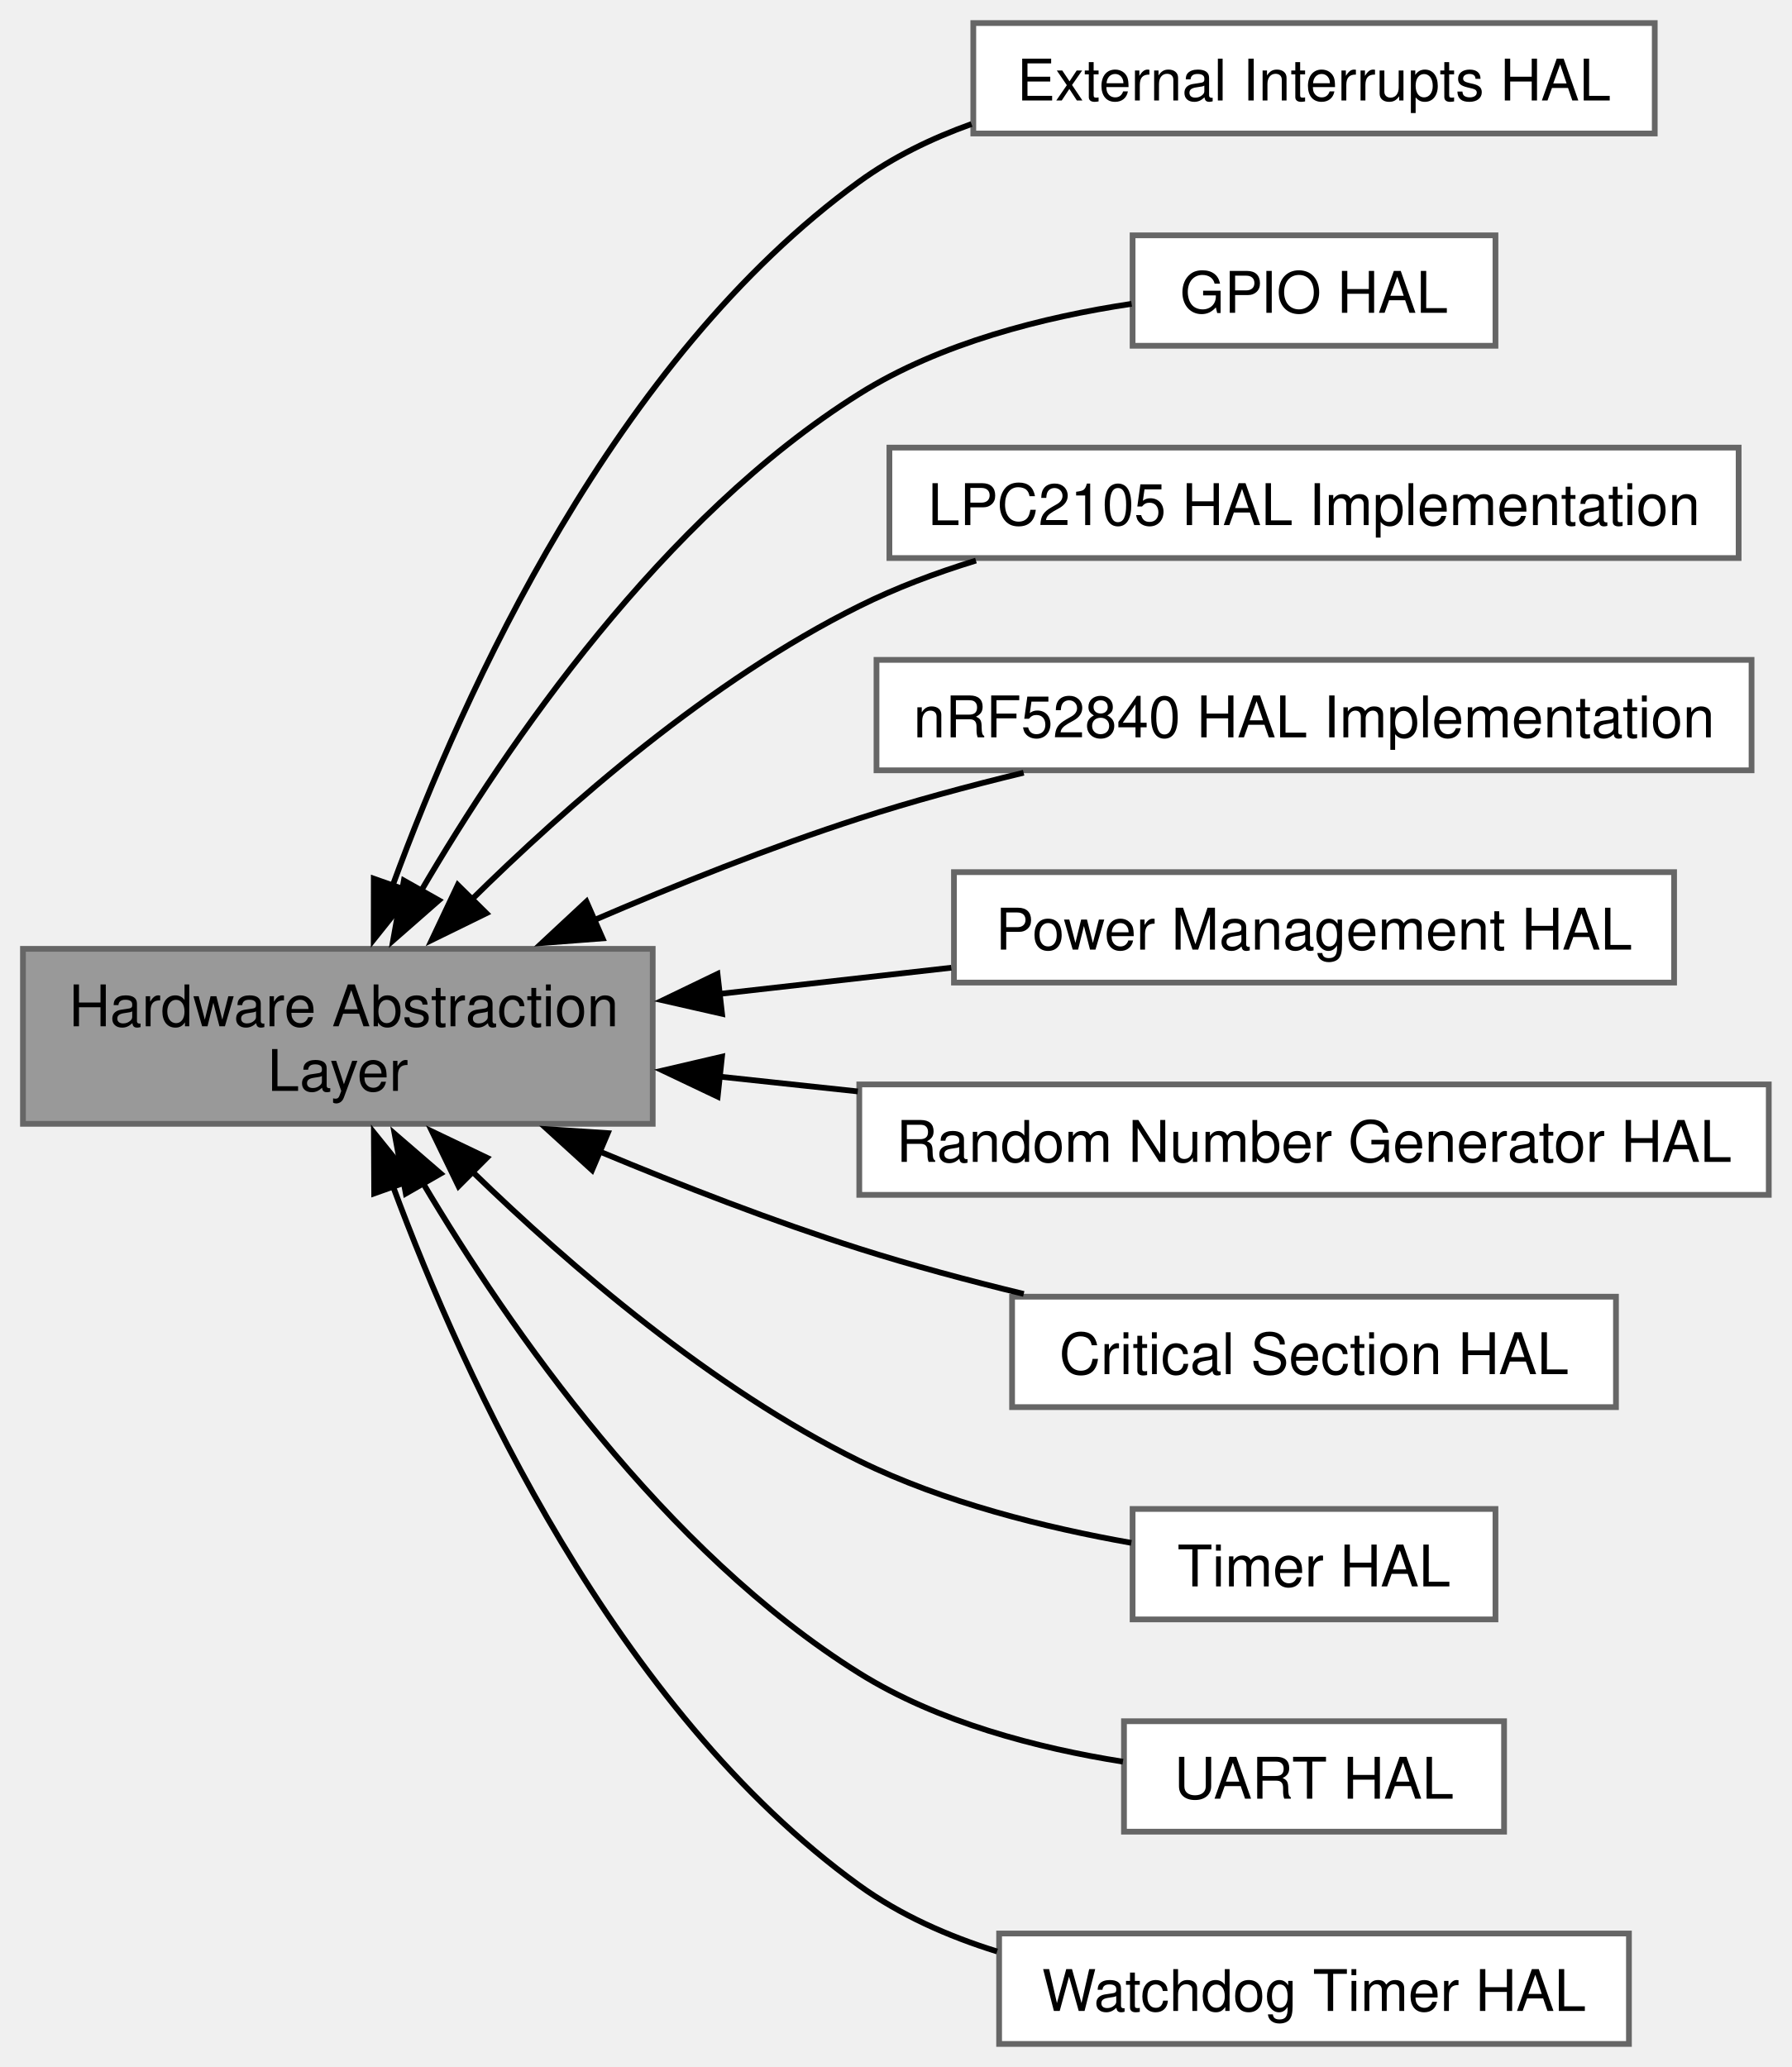
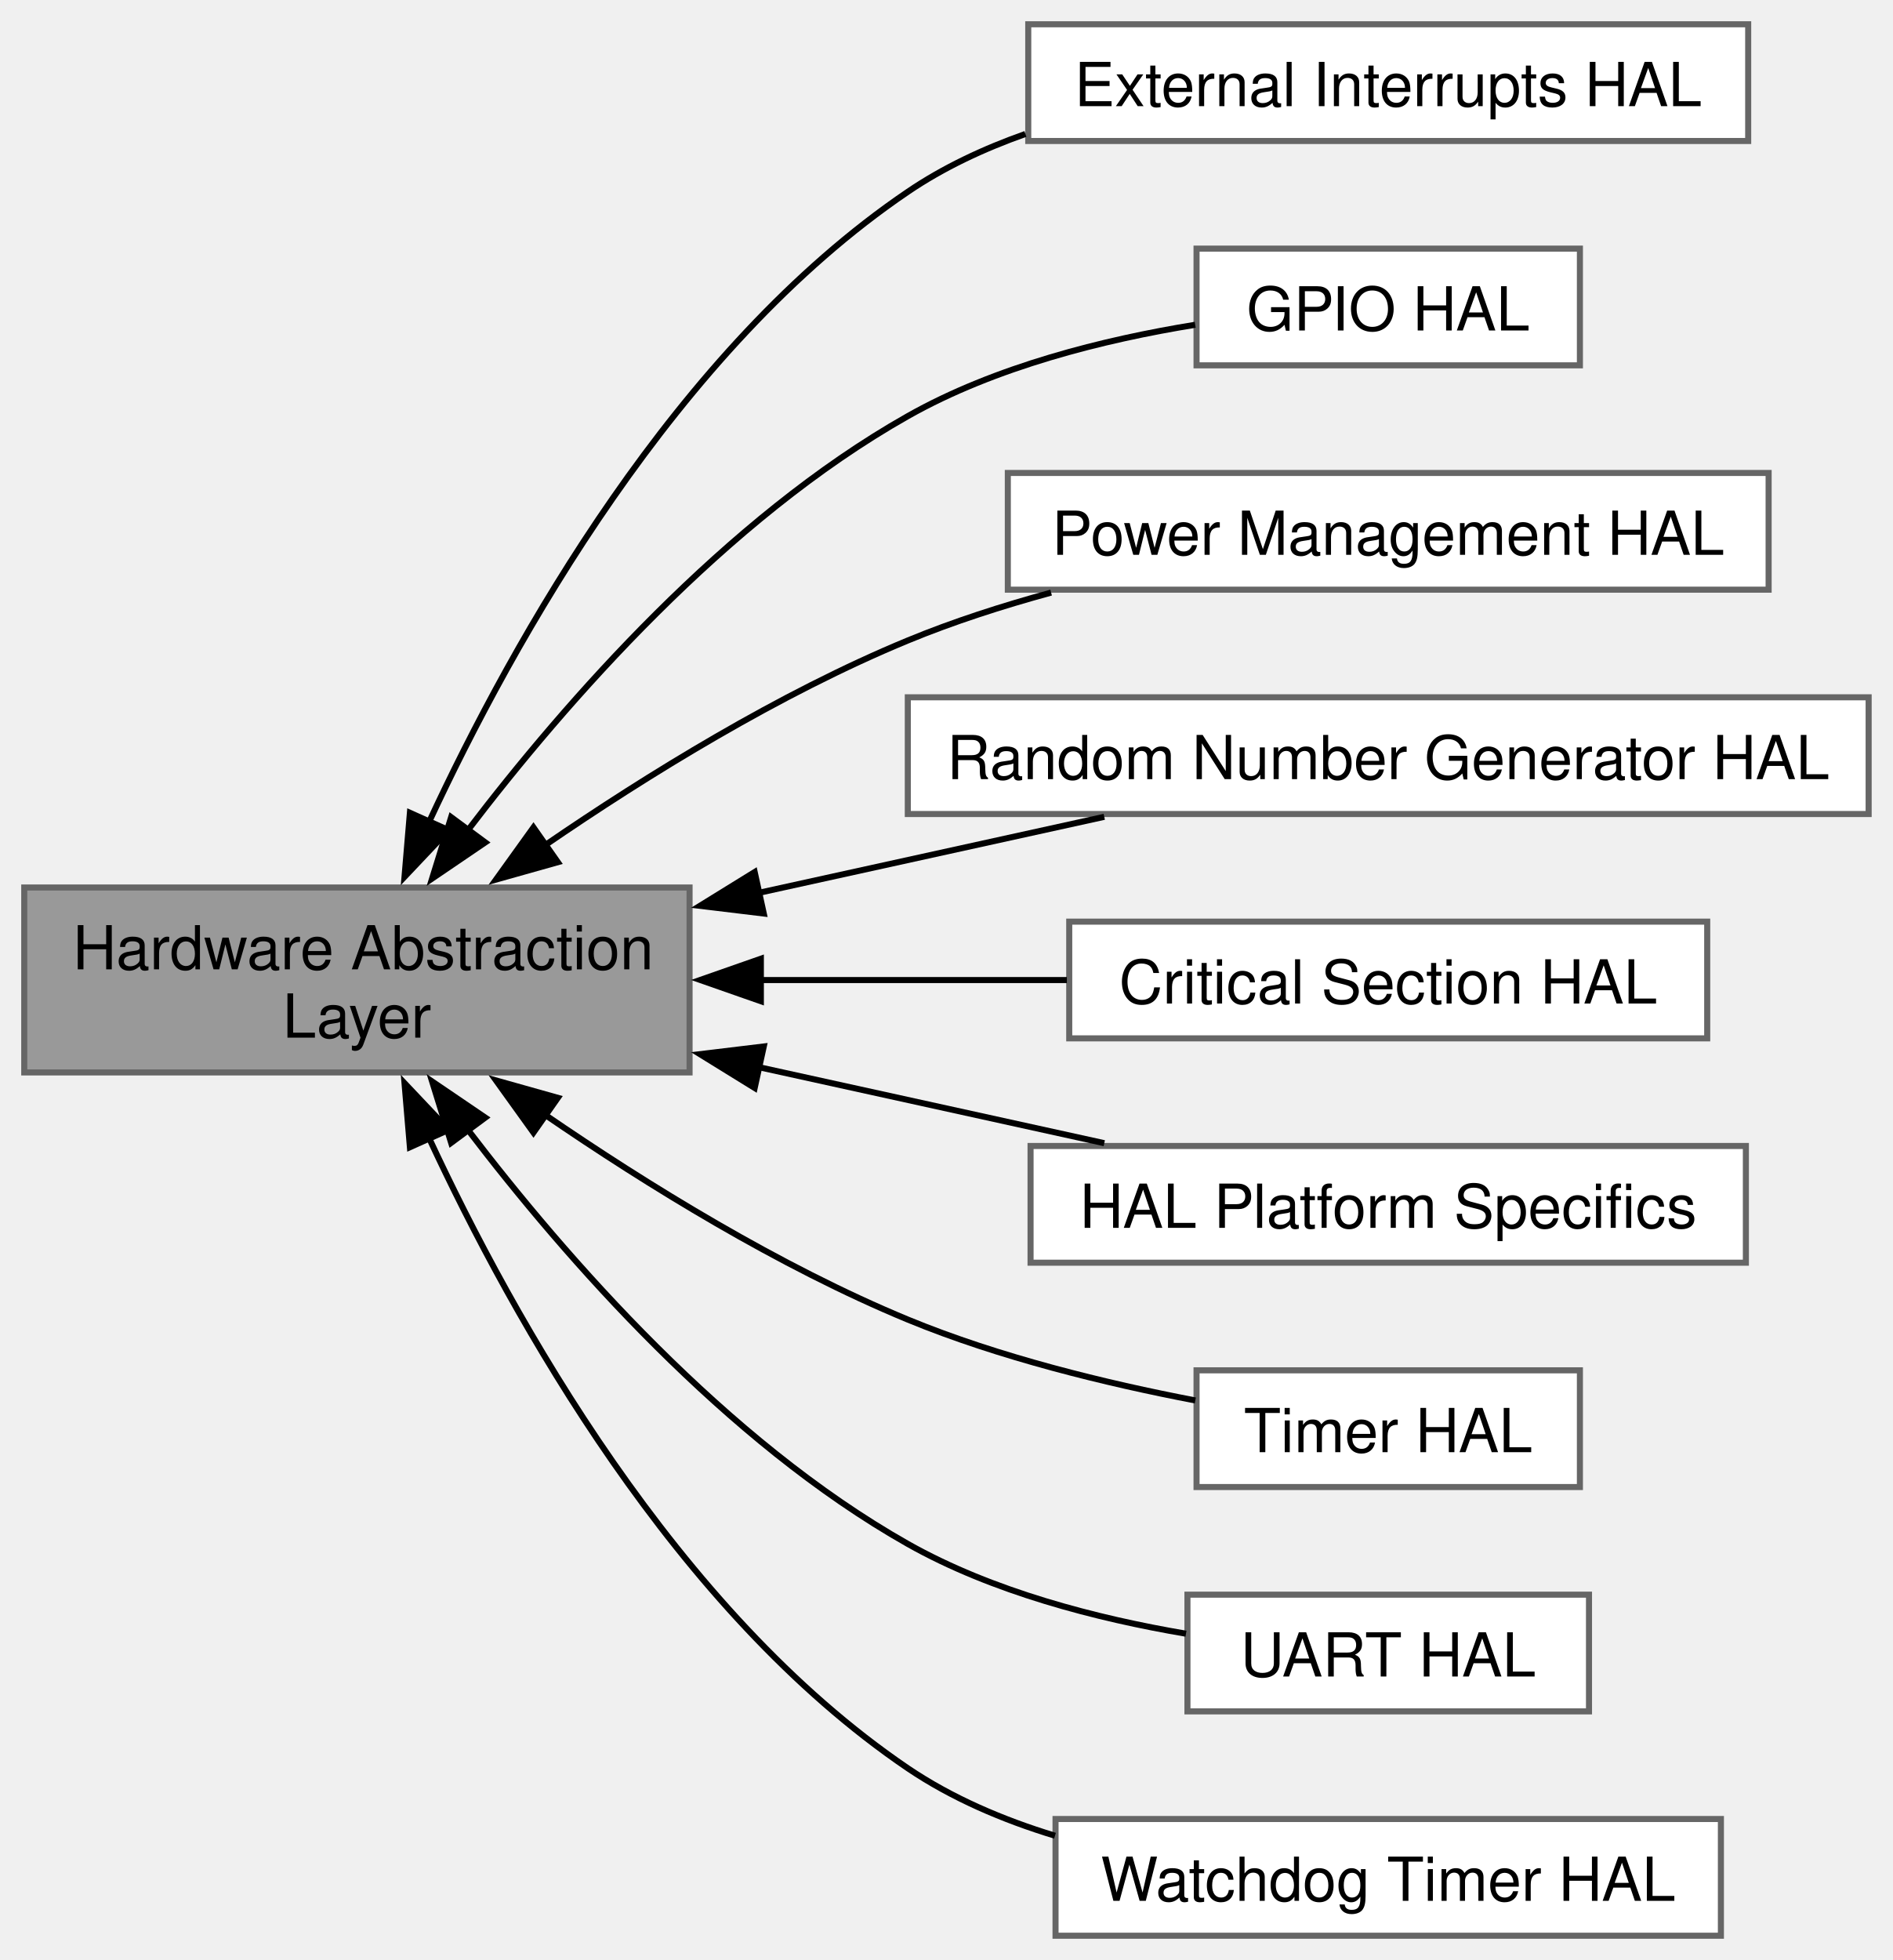
- <svg xmlns="http://www.w3.org/2000/svg" xmlns:xlink="http://www.w3.org/1999/xlink" width="312pt" height="360pt" viewBox="0.00 0.00 312.25 360.25">
-   <g id="graph0" class="graph" transform="scale(1 1) rotate(0) translate(4 356.25)">
+ <svg xmlns="http://www.w3.org/2000/svg" xmlns:xlink="http://www.w3.org/1999/xlink" width="312pt" height="323pt" viewBox="0.00 0.00 312.25 323.25">
+   <g id="graph0" class="graph" transform="scale(1 1) rotate(0) translate(4 319.25)">
    <g id="Node000001" class="node">
      <g id="a_Node000001">
        <a xlink:title="Hardware abstraction layer for microcontroller peripherals.">
-           <polygon fill="#999999" stroke="#666666" points="109.75,-190.88 0,-190.88 0,-160.38 109.75,-160.38 109.75,-190.88" />
-           <text text-anchor="start" x="8" y="-177.38" font-family="Helvetica,sans-Serif" font-size="10.00">Hardware Abstraction</text>
-           <text text-anchor="middle" x="54.88" y="-166.12" font-family="Helvetica,sans-Serif" font-size="10.00"> Layer</text>
+           <polygon fill="#999999" stroke="#666666" points="109.75,-172.88 0,-172.88 0,-142.38 109.75,-142.38 109.75,-172.88" />
+           <text text-anchor="start" x="8" y="-159.38" font-family="Helvetica,sans-Serif" font-size="10.00">Hardware Abstraction</text>
+           <text text-anchor="middle" x="54.88" y="-148.12" font-family="Helvetica,sans-Serif" font-size="10.00"> Layer</text>
        </a>
      </g>
    </g>
+     <g id="Node000004" class="node">
+       <g id="a_Node000004">
+         <a xlink:href="group___h_a_l___e_x_t_i_n_t.html" target="_top" xlink:title=" ">
+           <polygon fill="white" stroke="#666666" points="284.38,-315.25 165.62,-315.25 165.62,-296 284.38,-296 284.38,-315.25" />
+           <text text-anchor="middle" x="225" y="-301.75" font-family="Helvetica,sans-Serif" font-size="10.00">External Interrupts HAL</text>
+         </a>
+       </g>
+     </g>
+     <g id="edge3" class="edge">
+       <path fill="none" stroke="black" d="M66.79,-183.72C80.67,-213.58 107.49,-261.68 145.75,-287.62 151.63,-291.62 158.28,-294.73 165.15,-297.16" />
+       <polygon fill="black" stroke="black" points="70.01,-182.34 62.73,-174.64 63.62,-185.2 70.01,-182.34" />
+     </g>
    <g id="Node000005" class="node">
      <g id="a_Node000005">
-         <a xlink:href="group___h_a_l___e_x_t_i_n_t.html" target="_top" xlink:title=" ">
-           <polygon fill="white" stroke="#666666" points="284.38,-352.25 165.62,-352.25 165.62,-333 284.38,-333 284.38,-352.25" />
-           <text text-anchor="middle" x="225" y="-338.75" font-family="Helvetica,sans-Serif" font-size="10.00">External Interrupts HAL</text>
+         <a xlink:href="group___h_a_l___g_p_i_o.html" target="_top" xlink:title=" ">
+           <polygon fill="white" stroke="#666666" points="256.62,-278.25 193.38,-278.25 193.38,-259 256.62,-259 256.62,-278.25" />
+           <text text-anchor="middle" x="225" y="-264.75" font-family="Helvetica,sans-Serif" font-size="10.00">GPIO HAL</text>
        </a>
      </g>
    </g>
    <g id="edge4" class="edge">
-       <path fill="none" stroke="black" d="M64.44,-201.95C76.83,-235.74 103.08,-293.7 145.75,-324.62 151.62,-328.88 158.33,-332.15 165.31,-334.65" />
-       <polygon fill="black" stroke="black" points="67.74,-200.79 61.13,-192.51 61.14,-203.11 67.74,-200.79" />
+       <path fill="none" stroke="black" d="M73.13,-182.26C89.41,-203.61 115.74,-233.67 145.75,-250.62 160.19,-258.79 178.12,-263.25 193.16,-265.69" />
+       <polygon fill="black" stroke="black" points="76.05,-180.32 67.28,-174.36 70.42,-184.48 76.05,-180.32" />
+     </g>
+     <g id="Node000003" class="node">
+       <g id="a_Node000003">
+         <a xlink:href="group___h_a_l___p_m.html" target="_top" xlink:title=" ">
+           <polygon fill="white" stroke="#666666" points="287.75,-241.25 162.25,-241.25 162.25,-222 287.75,-222 287.75,-241.25" />
+           <text text-anchor="middle" x="225" y="-227.75" font-family="Helvetica,sans-Serif" font-size="10.00">Power Management HAL</text>
+         </a>
+       </g>
+     </g>
+     <g id="edge2" class="edge">
+       <path fill="none" stroke="black" d="M85.89,-179.84C102.74,-191.39 124.59,-204.88 145.75,-213.62 153.22,-216.71 161.33,-219.32 169.39,-221.52" />
+       <polygon fill="black" stroke="black" points="88.02,-177.06 77.82,-174.19 84,-182.79 88.02,-177.06" />
    </g>
    <g id="Node000006" class="node">
      <g id="a_Node000006">
-         <a xlink:href="group___h_a_l___g_p_i_o.html" target="_top" xlink:title=" ">
-           <polygon fill="white" stroke="#666666" points="256.62,-315.25 193.38,-315.25 193.38,-296 256.62,-296 256.62,-315.25" />
-           <text text-anchor="middle" x="225" y="-301.75" font-family="Helvetica,sans-Serif" font-size="10.00">GPIO HAL</text>
+         <a xlink:href="group___h_a_l___r_n_g.html" target="_top" xlink:title=" ">
+           <polygon fill="white" stroke="#666666" points="304.25,-204.25 145.75,-204.25 145.75,-185 304.25,-185 304.25,-204.25" />
+           <text text-anchor="middle" x="225" y="-190.75" font-family="Helvetica,sans-Serif" font-size="10.00">Random Number Generator HAL</text>
        </a>
      </g>
    </g>
    <g id="edge5" class="edge">
-       <path fill="none" stroke="black" d="M69.32,-200.87C84.44,-226.72 111.41,-266.08 145.75,-287.62 159.92,-296.52 178,-301.03 193.21,-303.31" />
-       <polygon fill="black" stroke="black" points="72.48,-199.34 64.51,-192.35 66.38,-202.78 72.48,-199.34" />
+       <path fill="none" stroke="black" d="M121.04,-171.97C140.11,-176.16 160.56,-180.66 178.16,-184.54" />
+       <polygon fill="black" stroke="black" points="121.99,-168.59 111.47,-169.86 120.49,-175.43 121.99,-168.59" />
+     </g>
+     <g id="Node000007" class="node">
+       <g id="a_Node000007">
+         <a xlink:href="group___h_a_l___s_c.html" target="_top" xlink:title=" ">
+           <polygon fill="white" stroke="#666666" points="277.62,-167.25 172.38,-167.25 172.38,-148 277.62,-148 277.62,-167.25" />
+           <text text-anchor="middle" x="225" y="-153.75" font-family="Helvetica,sans-Serif" font-size="10.00">Critical Section HAL</text>
+         </a>
+       </g>
+     </g>
+     <g id="edge6" class="edge">
+       <path fill="none" stroke="black" d="M121.41,-157.62C138.18,-157.62 155.99,-157.62 171.99,-157.62" />
+       <polygon fill="black" stroke="black" points="121.51,-154.13 111.51,-157.63 121.51,-161.13 121.51,-154.13" />
    </g>
    <g id="Node000002" class="node">
      <g id="a_Node000002">
-         <a xlink:href="group___h_a_l___l_p_c.html" target="_top" xlink:title="Hardware abstraction layer implementation for LPC2105.">
-           <polygon fill="white" stroke="#666666" points="299,-278.25 151,-278.25 151,-259 299,-259 299,-278.25" />
-           <text text-anchor="middle" x="225" y="-264.75" font-family="Helvetica,sans-Serif" font-size="10.00">LPC2105 HAL Implementation</text>
+         <a xlink:href="group___h_a_l___s_p_e_c.html" target="_top" xlink:title="Platform-specific HAL header files.">
+           <polygon fill="white" stroke="#666666" points="284,-130.25 166,-130.25 166,-111 284,-111 284,-130.25" />
+           <text text-anchor="middle" x="225" y="-116.75" font-family="Helvetica,sans-Serif" font-size="10.00">HAL Platform Specifics</text>
        </a>
      </g>
    </g>
    <g id="edge1" class="edge">
-       <path fill="none" stroke="black" d="M77.86,-199.13C94.85,-215.92 119.78,-237.73 145.75,-250.62 152.12,-253.79 159.05,-256.4 166.08,-258.56" />
-       <polygon fill="black" stroke="black" points="80.76,-197.09 71.25,-192.43 75.78,-202.01 80.76,-197.09" />
-     </g>
-     <g id="Node000003" class="node">
-       <g id="a_Node000003">
-         <a xlink:href="group___h_a_l___n_r_f.html" target="_top" xlink:title="Hardware abstraction layer implementation for nRF52840.">
-           <polygon fill="white" stroke="#666666" points="301.25,-241.25 148.75,-241.25 148.75,-222 301.25,-222 301.25,-241.25" />
-           <text text-anchor="middle" x="225" y="-227.75" font-family="Helvetica,sans-Serif" font-size="10.00">nRF52840 HAL Implementation</text>
-         </a>
-       </g>
-     </g>
-     <g id="edge2" class="edge">
-       <path fill="none" stroke="black" d="M99.29,-195.78C113.85,-202.05 130.32,-208.63 145.75,-213.62 154.9,-216.59 164.8,-219.26 174.39,-221.58" />
-       <polygon fill="black" stroke="black" points="101.01,-192.71 90.45,-191.9 98.2,-199.12 101.01,-192.71" />
-     </g>
-     <g id="Node000004" class="node">
-       <g id="a_Node000004">
-         <a xlink:href="group___h_a_l___p_m.html" target="_top" xlink:title=" ">
-           <polygon fill="white" stroke="#666666" points="287.75,-204.25 162.25,-204.25 162.25,-185 287.75,-185 287.75,-204.25" />
-           <text text-anchor="middle" x="225" y="-190.75" font-family="Helvetica,sans-Serif" font-size="10.00">Power Management HAL</text>
-         </a>
-       </g>
-     </g>
-     <g id="edge3" class="edge">
-       <path fill="none" stroke="black" d="M121.05,-182.99C134.44,-184.5 148.51,-186.09 161.79,-187.59" />
-       <polygon fill="black" stroke="black" points="121.83,-179.56 111.5,-181.91 121.04,-186.51 121.83,-179.56" />
-     </g>
-     <g id="Node000007" class="node">
-       <g id="a_Node000007">
-         <a xlink:href="group___h_a_l___r_n_g.html" target="_top" xlink:title=" ">
-           <polygon fill="white" stroke="#666666" points="304.25,-167.25 145.75,-167.25 145.75,-148 304.25,-148 304.25,-167.25" />
-           <text text-anchor="middle" x="225" y="-153.75" font-family="Helvetica,sans-Serif" font-size="10.00">Random Number Generator HAL</text>
-         </a>
-       </g>
-     </g>
-     <g id="edge6" class="edge">
-       <path fill="none" stroke="black" d="M121.38,-168.61C129.29,-167.77 137.43,-166.89 145.49,-166.03" />
-       <polygon fill="black" stroke="black" points="121.07,-165.12 111.5,-169.67 121.82,-172.08 121.07,-165.12" />
+       <path fill="none" stroke="black" d="M121.04,-143.28C140.11,-139.09 160.56,-134.59 178.16,-130.71" />
+       <polygon fill="black" stroke="black" points="120.49,-139.82 111.47,-145.39 121.99,-146.66 120.49,-139.82" />
    </g>
    <g id="Node000008" class="node">
      <g id="a_Node000008">
-         <a xlink:href="group___h_a_l___s_c.html" target="_top" xlink:title=" ">
-           <polygon fill="white" stroke="#666666" points="277.62,-130.25 172.38,-130.25 172.38,-111 277.62,-111 277.62,-130.25" />
-           <text text-anchor="middle" x="225" y="-116.75" font-family="Helvetica,sans-Serif" font-size="10.00">Critical Section HAL</text>
-         </a>
-       </g>
-     </g>
-     <g id="edge7" class="edge">
-       <path fill="none" stroke="black" d="M100.49,-155.56C114.77,-149.6 130.76,-143.4 145.75,-138.62 154.91,-135.71 164.82,-133.05 174.41,-130.73" />
-       <polygon fill="black" stroke="black" points="99.18,-152.32 91.35,-159.45 101.92,-158.76 99.18,-152.32" />
-     </g>
-     <g id="Node000009" class="node">
-       <g id="a_Node000009">
        <a xlink:href="group___h_a_l___t_i_m_e_r.html" target="_top" xlink:title=" ">
          <polygon fill="white" stroke="#666666" points="256.62,-93.25 193.38,-93.25 193.38,-74 256.62,-74 256.62,-93.25" />
          <text text-anchor="middle" x="225" y="-79.75" font-family="Helvetica,sans-Serif" font-size="10.00">Timer HAL</text>
        </a>
      </g>
    </g>
-     <g id="edge8" class="edge">
-       <path fill="none" stroke="black" d="M78.38,-151.99C95.39,-135.49 120.12,-114.24 145.75,-101.62 160.51,-94.36 178.29,-89.97 193.16,-87.34" />
-       <polygon fill="black" stroke="black" points="75.91,-149.51 71.3,-159.04 80.85,-154.47 75.91,-149.51" />
+     <g id="edge7" class="edge">
+       <path fill="none" stroke="black" d="M85.89,-135.41C102.74,-123.86 124.59,-110.37 145.75,-101.62 160.82,-95.4 178.46,-91.1 193.18,-88.28" />
+       <polygon fill="black" stroke="black" points="84,-132.46 77.82,-141.06 88.02,-138.19 84,-132.46" />
    </g>
-     <g id="Node000010" class="node">
-       <g id="a_Node000010">
+     <g id="Node000009" class="node">
+       <g id="a_Node000009">
        <a xlink:href="group___h_a_l___u_a_r_t.html" target="_top" xlink:title=" ">
          <polygon fill="white" stroke="#666666" points="258.12,-56.25 191.88,-56.25 191.88,-37 258.12,-37 258.12,-56.25" />
          <text text-anchor="middle" x="225" y="-42.75" font-family="Helvetica,sans-Serif" font-size="10.00">UART HAL</text>
        </a>
      </g>
    </g>
-     <g id="edge9" class="edge">
-       <path fill="none" stroke="black" d="M69.63,-150.19C84.83,-124.56 111.74,-85.86 145.75,-64.62 159.47,-56.06 176.82,-51.56 191.7,-49.2" />
-       <polygon fill="black" stroke="black" points="66.72,-148.23 64.77,-158.64 72.79,-151.71 66.72,-148.23" />
+     <g id="edge8" class="edge">
+       <path fill="none" stroke="black" d="M73.13,-132.99C89.41,-111.64 115.74,-81.58 145.75,-64.62 159.71,-56.74 176.92,-52.31 191.64,-49.81" />
+       <polygon fill="black" stroke="black" points="70.42,-130.77 67.28,-140.89 76.05,-134.93 70.42,-130.77" />
    </g>
-     <g id="Node000011" class="node">
-       <g id="a_Node000011">
+     <g id="Node000010" class="node">
+       <g id="a_Node000010">
        <a xlink:href="group___h_a_l___w_d_t.html" target="_top" xlink:title=" ">
          <polygon fill="white" stroke="#666666" points="279.88,-19.25 170.12,-19.25 170.12,0 279.88,0 279.88,-19.25" />
          <text text-anchor="middle" x="225" y="-5.75" font-family="Helvetica,sans-Serif" font-size="10.00">Watchdog Timer HAL</text>
        </a>
      </g>
    </g>
-     <g id="edge10" class="edge">
-       <path fill="none" stroke="black" d="M64.49,-149.48C76.94,-115.9 103.24,-58.33 145.75,-27.62 152.87,-22.48 161.22,-18.78 169.77,-16.12" />
-       <polygon fill="black" stroke="black" points="61.21,-148.25 61.16,-158.84 67.81,-150.59 61.21,-148.25" />
+     <g id="edge9" class="edge">
+       <path fill="none" stroke="black" d="M66.79,-131.53C80.67,-101.67 107.49,-53.57 145.75,-27.62 153.02,-22.7 161.45,-19.1 170.03,-16.49" />
+       <polygon fill="black" stroke="black" points="63.62,-130.05 62.73,-140.61 70.01,-132.91 63.62,-130.05" />
    </g>
  </g>
</svg>
